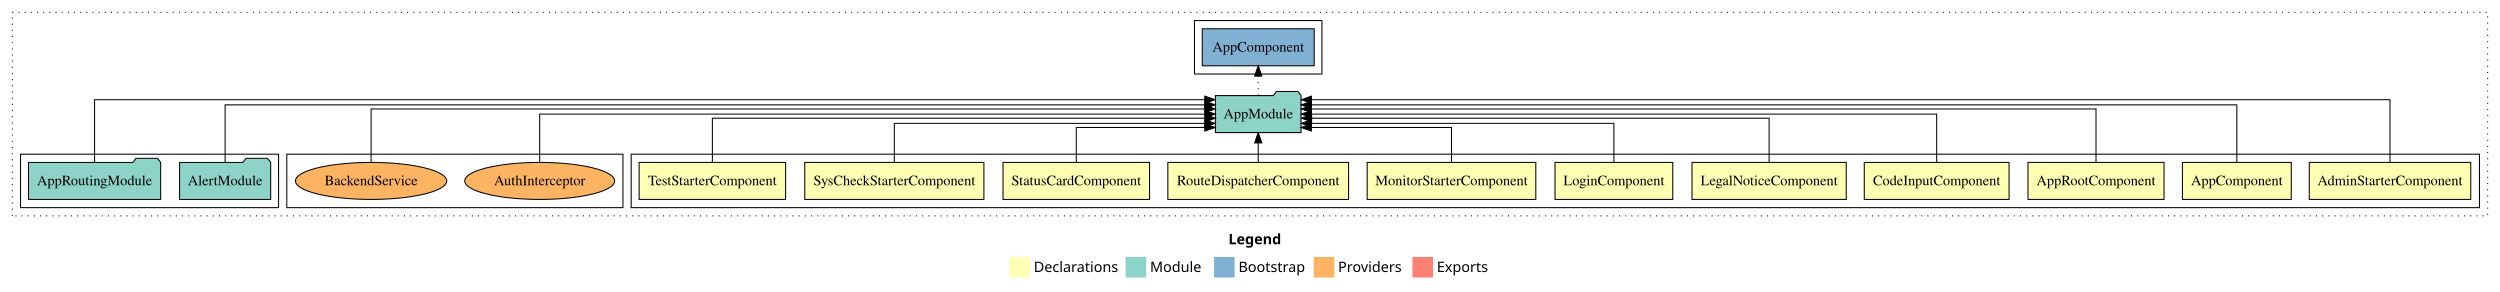
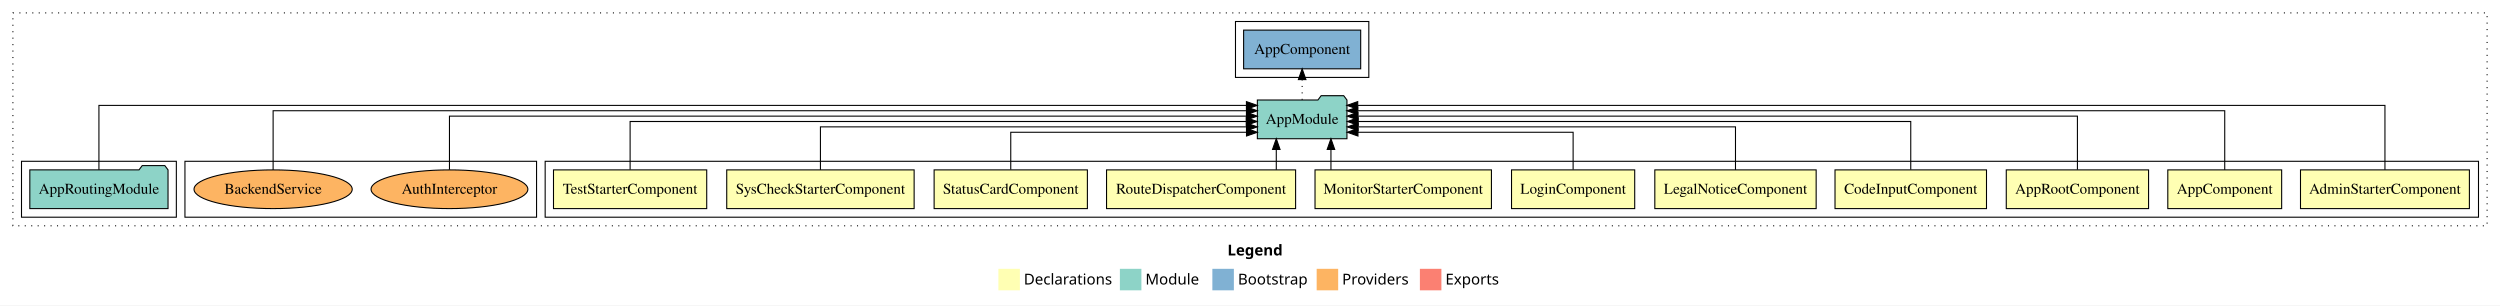
- <svg xmlns="http://www.w3.org/2000/svg" width="2432pt" height="284pt" viewBox="0.00 0.00 2432.00 284.00">
+ <svg xmlns="http://www.w3.org/2000/svg" width="2325pt" height="284pt" viewBox="0.00 0.00 2325.00 284.00">
  <g id="graph0" class="graph" transform="scale(1 1) rotate(0) translate(4 280)">
-     <polygon fill="white" stroke="transparent" points="-4,4 -4,-280 2428,-280 2428,4 -4,4" />
-     <text text-anchor="start" x="1191.01" y="-42.4" font-family="sans-serif" font-weight="bold" font-size="14.00">Legend</text>
-     <polygon fill="#ffffb3" stroke="transparent" points="978,-10 978,-30 998,-30 998,-10 978,-10" />
-     <text text-anchor="start" x="1001.63" y="-15.4" font-family="sans-serif" font-size="14.00">  Declarations</text>
-     <polygon fill="#8dd3c7" stroke="transparent" points="1091,-10 1091,-30 1111,-30 1111,-10 1091,-10" />
-     <text text-anchor="start" x="1114.73" y="-15.4" font-family="sans-serif" font-size="14.00">  Module</text>
-     <polygon fill="#80b1d3" stroke="transparent" points="1177,-10 1177,-30 1197,-30 1197,-10 1177,-10" />
-     <text text-anchor="start" x="1200.78" y="-15.4" font-family="sans-serif" font-size="14.00">  Bootstrap</text>
-     <polygon fill="#fdb462" stroke="transparent" points="1274,-10 1274,-30 1294,-30 1294,-10 1274,-10" />
-     <text text-anchor="start" x="1297.67" y="-15.4" font-family="sans-serif" font-size="14.00">  Providers</text>
-     <polygon fill="#fb8072" stroke="transparent" points="1370,-10 1370,-30 1390,-30 1390,-10 1370,-10" />
-     <text text-anchor="start" x="1393.73" y="-15.4" font-family="sans-serif" font-size="14.00">  Exports</text>
+     <polygon fill="white" stroke="transparent" points="-4,4 -4,-280 2321,-280 2321,4 -4,4" />
+     <text text-anchor="start" x="1137.51" y="-42.4" font-family="sans-serif" font-weight="bold" font-size="14.00">Legend</text>
+     <polygon fill="#ffffb3" stroke="transparent" points="924.5,-10 924.5,-30 944.5,-30 944.5,-10 924.5,-10" />
+     <text text-anchor="start" x="948.13" y="-15.4" font-family="sans-serif" font-size="14.00">  Declarations</text>
+     <polygon fill="#8dd3c7" stroke="transparent" points="1037.5,-10 1037.5,-30 1057.5,-30 1057.5,-10 1037.5,-10" />
+     <text text-anchor="start" x="1061.23" y="-15.4" font-family="sans-serif" font-size="14.00">  Module</text>
+     <polygon fill="#80b1d3" stroke="transparent" points="1123.5,-10 1123.5,-30 1143.5,-30 1143.5,-10 1123.5,-10" />
+     <text text-anchor="start" x="1147.28" y="-15.4" font-family="sans-serif" font-size="14.00">  Bootstrap</text>
+     <polygon fill="#fdb462" stroke="transparent" points="1220.5,-10 1220.5,-30 1240.5,-30 1240.5,-10 1220.5,-10" />
+     <text text-anchor="start" x="1244.17" y="-15.4" font-family="sans-serif" font-size="14.00">  Providers</text>
+     <polygon fill="#fb8072" stroke="transparent" points="1316.5,-10 1316.5,-30 1336.5,-30 1336.5,-10 1316.5,-10" />
+     <text text-anchor="start" x="1340.23" y="-15.4" font-family="sans-serif" font-size="14.00">  Exports</text>
    <g id="clust1" class="cluster">
-       <polygon fill="none" stroke="black" stroke-dasharray="1,5" points="8,-70 8,-268 2416,-268 2416,-70 8,-70" />
+       <polygon fill="none" stroke="black" stroke-dasharray="1,5" points="8,-70 8,-268 2309,-268 2309,-70 8,-70" />
    </g>
    <g id="clust2" class="cluster">
-       <polygon fill="none" stroke="black" points="610,-78 610,-130 2408,-130 2408,-78 610,-78" />
+       <polygon fill="none" stroke="black" points="503,-78 503,-130 2301,-130 2301,-78 503,-78" />
+     </g>
+     <g id="clust16" class="cluster">
+       <polygon fill="none" stroke="black" points="1145,-208 1145,-260 1269,-260 1269,-208 1145,-208" />
    </g>
    <g id="clust17" class="cluster">
-       <polygon fill="none" stroke="black" points="275,-78 275,-130 602,-130 602,-78 275,-78" />
+       <polygon fill="none" stroke="black" points="168,-78 168,-130 495,-130 495,-78 168,-78" />
    </g>
    <g id="clust14" class="cluster">
-       <polygon fill="none" stroke="black" points="16,-78 16,-130 267,-130 267,-78 16,-78" />
-     </g>
-     <g id="clust16" class="cluster">
-       <polygon fill="none" stroke="black" points="1158,-208 1158,-260 1282,-260 1282,-208 1158,-208" />
+       <polygon fill="none" stroke="black" points="16,-78 16,-130 160,-130 160,-78 16,-78" />
    </g>
    <g id="node1" class="node">
-       <polygon fill="#ffffb3" stroke="black" points="2399.54,-122 2242.46,-122 2242.46,-86 2399.54,-86 2399.54,-122" />
-       <text text-anchor="middle" x="2321" y="-99.8" font-family="Times,serif" font-size="14.00">AdminStarterComponent</text>
+       <polygon fill="#ffffb3" stroke="black" points="2292.54,-122 2135.46,-122 2135.46,-86 2292.54,-86 2292.54,-122" />
+       <text text-anchor="middle" x="2214" y="-99.8" font-family="Times,serif" font-size="14.00">AdminStarterComponent</text>
    </g>
    <g id="node12" class="node">
-       <polygon fill="#8dd3c7" stroke="black" points="1261.66,-187 1258.66,-191 1237.66,-191 1234.66,-187 1178.34,-187 1178.34,-151 1261.66,-151 1261.66,-187" />
-       <text text-anchor="middle" x="1220" y="-164.8" font-family="Times,serif" font-size="14.00">AppModule</text>
+       <polygon fill="#8dd3c7" stroke="black" points="1248.66,-187 1245.66,-191 1224.66,-191 1221.66,-187 1165.34,-187 1165.34,-151 1248.66,-151 1248.66,-187" />
+       <text text-anchor="middle" x="1207" y="-164.8" font-family="Times,serif" font-size="14.00">AppModule</text>
    </g>
    <g id="edge1" class="edge">
-       <path fill="none" stroke="black" d="M2321,-122.32C2321,-145.66 2321,-183 2321,-183 2321,-183 1271.82,-183 1271.82,-183" />
-       <polygon fill="black" stroke="black" points="1271.82,-179.5 1261.82,-183 1271.82,-186.5 1271.82,-179.5" />
+       <path fill="none" stroke="black" d="M2214,-122.09C2214,-145.13 2214,-182 2214,-182 2214,-182 1258.67,-182 1258.67,-182" />
+       <polygon fill="black" stroke="black" points="1258.67,-178.5 1248.67,-182 1258.67,-185.5 1258.67,-178.5" />
    </g>
    <g id="node2" class="node">
-       <polygon fill="#ffffb3" stroke="black" points="2224.94,-122 2119.06,-122 2119.06,-86 2224.94,-86 2224.94,-122" />
-       <text text-anchor="middle" x="2172" y="-99.8" font-family="Times,serif" font-size="14.00">AppComponent</text>
+       <polygon fill="#ffffb3" stroke="black" points="2117.94,-122 2012.06,-122 2012.06,-86 2117.94,-86 2117.94,-122" />
+       <text text-anchor="middle" x="2065" y="-99.8" font-family="Times,serif" font-size="14.00">AppComponent</text>
    </g>
    <g id="edge2" class="edge">
-       <path fill="none" stroke="black" d="M2172,-122.29C2172,-144.21 2172,-178 2172,-178 2172,-178 1271.83,-178 1271.83,-178" />
-       <polygon fill="black" stroke="black" points="1271.83,-174.5 1261.83,-178 1271.83,-181.5 1271.83,-174.5" />
+       <path fill="none" stroke="black" d="M2065,-122.04C2065,-143.66 2065,-177 2065,-177 2065,-177 1258.67,-177 1258.67,-177" />
+       <polygon fill="black" stroke="black" points="1258.67,-173.5 1248.67,-177 1258.67,-180.5 1258.67,-173.5" />
    </g>
    <g id="node3" class="node">
-       <polygon fill="#ffffb3" stroke="black" points="2101.17,-122 1968.83,-122 1968.83,-86 2101.17,-86 2101.17,-122" />
-       <text text-anchor="middle" x="2035" y="-99.8" font-family="Times,serif" font-size="14.00">AppRootComponent</text>
+       <polygon fill="#ffffb3" stroke="black" points="1994.17,-122 1861.83,-122 1861.83,-86 1994.17,-86 1994.17,-122" />
+       <text text-anchor="middle" x="1928" y="-99.8" font-family="Times,serif" font-size="14.00">AppRootComponent</text>
    </g>
    <g id="edge3" class="edge">
-       <path fill="none" stroke="black" d="M2035,-122.03C2035,-142.77 2035,-174 2035,-174 2035,-174 1271.82,-174 1271.82,-174" />
-       <polygon fill="black" stroke="black" points="1271.82,-170.5 1261.82,-174 1271.82,-177.5 1271.82,-170.5" />
+       <path fill="none" stroke="black" d="M1928,-122.22C1928,-142.37 1928,-172 1928,-172 1928,-172 1258.88,-172 1258.88,-172" />
+       <polygon fill="black" stroke="black" points="1258.88,-168.5 1248.88,-172 1258.88,-175.5 1258.88,-168.5" />
    </g>
    <g id="node4" class="node">
-       <polygon fill="#ffffb3" stroke="black" points="1950.44,-122 1809.56,-122 1809.56,-86 1950.44,-86 1950.44,-122" />
-       <text text-anchor="middle" x="1880" y="-99.8" font-family="Times,serif" font-size="14.00">CodeInputComponent</text>
+       <polygon fill="#ffffb3" stroke="black" points="1843.44,-122 1702.56,-122 1702.56,-86 1843.44,-86 1843.44,-122" />
+       <text text-anchor="middle" x="1773" y="-99.8" font-family="Times,serif" font-size="14.00">CodeInputComponent</text>
    </g>
    <g id="edge4" class="edge">
-       <path fill="none" stroke="black" d="M1880,-122.11C1880,-141.34 1880,-169 1880,-169 1880,-169 1271.79,-169 1271.79,-169" />
-       <polygon fill="black" stroke="black" points="1271.79,-165.5 1261.79,-169 1271.79,-172.5 1271.79,-165.5" />
+       <path fill="none" stroke="black" d="M1773,-122.22C1773,-140.83 1773,-167 1773,-167 1773,-167 1259.08,-167 1259.08,-167" />
+       <polygon fill="black" stroke="black" points="1259.08,-163.5 1249.08,-167 1259.08,-170.5 1259.08,-163.5" />
    </g>
    <g id="node5" class="node">
-       <polygon fill="#ffffb3" stroke="black" points="1792.02,-122 1641.98,-122 1641.98,-86 1792.02,-86 1792.02,-122" />
-       <text text-anchor="middle" x="1717" y="-99.8" font-family="Times,serif" font-size="14.00">LegalNoticeComponent</text>
+       <polygon fill="#ffffb3" stroke="black" points="1685.02,-122 1534.98,-122 1534.98,-86 1685.02,-86 1685.02,-122" />
+       <text text-anchor="middle" x="1610" y="-99.8" font-family="Times,serif" font-size="14.00">LegalNoticeComponent</text>
    </g>
    <g id="edge5" class="edge">
-       <path fill="none" stroke="black" d="M1717,-122.3C1717,-140.27 1717,-165 1717,-165 1717,-165 1271.95,-165 1271.95,-165" />
-       <polygon fill="black" stroke="black" points="1271.95,-161.5 1261.95,-165 1271.95,-168.5 1271.95,-161.5" />
+       <path fill="none" stroke="black" d="M1610,-122.03C1610,-139.06 1610,-162 1610,-162 1610,-162 1258.99,-162 1258.99,-162" />
+       <polygon fill="black" stroke="black" points="1258.99,-158.5 1248.99,-162 1258.99,-165.5 1258.99,-158.5" />
    </g>
    <g id="node6" class="node">
-       <polygon fill="#ffffb3" stroke="black" points="1623.28,-122 1508.72,-122 1508.72,-86 1623.28,-86 1623.28,-122" />
-       <text text-anchor="middle" x="1566" y="-99.8" font-family="Times,serif" font-size="14.00">LoginComponent</text>
+       <polygon fill="#ffffb3" stroke="black" points="1516.28,-122 1401.72,-122 1401.72,-86 1516.28,-86 1516.28,-122" />
+       <text text-anchor="middle" x="1459" y="-99.8" font-family="Times,serif" font-size="14.00">LoginComponent</text>
    </g>
    <g id="edge6" class="edge">
-       <path fill="none" stroke="black" d="M1566,-122.03C1566,-138.4 1566,-160 1566,-160 1566,-160 1271.74,-160 1271.74,-160" />
-       <polygon fill="black" stroke="black" points="1271.74,-156.5 1261.74,-160 1271.74,-163.5 1271.74,-156.5" />
+       <path fill="none" stroke="black" d="M1459,-122.24C1459,-137.57 1459,-157 1459,-157 1459,-157 1258.9,-157 1258.9,-157" />
+       <polygon fill="black" stroke="black" points="1258.9,-153.5 1248.9,-157 1258.9,-160.5 1258.9,-153.5" />
    </g>
    <g id="node7" class="node">
-       <polygon fill="#ffffb3" stroke="black" points="1490.03,-122 1325.97,-122 1325.97,-86 1490.03,-86 1490.03,-122" />
-       <text text-anchor="middle" x="1408" y="-99.8" font-family="Times,serif" font-size="14.00">MonitorStarterComponent</text>
+       <polygon fill="#ffffb3" stroke="black" points="1383.03,-122 1218.97,-122 1218.97,-86 1383.03,-86 1383.03,-122" />
+       <text text-anchor="middle" x="1301" y="-99.8" font-family="Times,serif" font-size="14.00">MonitorStarterComponent</text>
    </g>
    <g id="edge7" class="edge">
-       <path fill="none" stroke="black" d="M1408,-122.19C1408,-137.18 1408,-156 1408,-156 1408,-156 1271.72,-156 1271.72,-156" />
-       <polygon fill="black" stroke="black" points="1271.72,-152.5 1261.72,-156 1271.72,-159.5 1271.72,-152.5" />
+       <path fill="none" stroke="black" d="M1233.78,-122.11C1233.78,-122.11 1233.78,-140.99 1233.78,-140.99" />
+       <polygon fill="black" stroke="black" points="1230.28,-140.99 1233.78,-150.99 1237.28,-140.99 1230.28,-140.99" />
    </g>
    <g id="node8" class="node">
-       <polygon fill="#ffffb3" stroke="black" points="1307.91,-122 1132.09,-122 1132.09,-86 1307.91,-86 1307.91,-122" />
-       <text text-anchor="middle" x="1220" y="-99.8" font-family="Times,serif" font-size="14.00">RouteDispatcherComponent</text>
+       <polygon fill="#ffffb3" stroke="black" points="1200.91,-122 1025.09,-122 1025.09,-86 1200.91,-86 1200.91,-122" />
+       <text text-anchor="middle" x="1113" y="-99.8" font-family="Times,serif" font-size="14.00">RouteDispatcherComponent</text>
    </g>
    <g id="edge8" class="edge">
-       <path fill="none" stroke="black" d="M1220,-122.11C1220,-122.11 1220,-140.99 1220,-140.99" />
-       <polygon fill="black" stroke="black" points="1216.5,-140.99 1220,-150.99 1223.5,-140.99 1216.5,-140.99" />
+       <path fill="none" stroke="black" d="M1182.94,-122.11C1182.94,-122.11 1182.94,-140.99 1182.94,-140.99" />
+       <polygon fill="black" stroke="black" points="1179.44,-140.99 1182.94,-150.99 1186.44,-140.99 1179.44,-140.99" />
    </g>
    <g id="node9" class="node">
-       <polygon fill="#ffffb3" stroke="black" points="1114.27,-122 971.73,-122 971.73,-86 1114.27,-86 1114.27,-122" />
-       <text text-anchor="middle" x="1043" y="-99.8" font-family="Times,serif" font-size="14.00">StatusCardComponent</text>
+       <polygon fill="#ffffb3" stroke="black" points="1007.27,-122 864.73,-122 864.73,-86 1007.27,-86 1007.27,-122" />
+       <text text-anchor="middle" x="936" y="-99.8" font-family="Times,serif" font-size="14.00">StatusCardComponent</text>
    </g>
    <g id="edge9" class="edge">
-       <path fill="none" stroke="black" d="M1043,-122.19C1043,-137.18 1043,-156 1043,-156 1043,-156 1168.05,-156 1168.05,-156" />
-       <polygon fill="black" stroke="black" points="1168.05,-159.5 1178.05,-156 1168.05,-152.5 1168.05,-159.5" />
+       <path fill="none" stroke="black" d="M936,-122.24C936,-137.57 936,-157 936,-157 936,-157 1155.25,-157 1155.25,-157" />
+       <polygon fill="black" stroke="black" points="1155.25,-160.5 1165.25,-157 1155.25,-153.5 1155.25,-160.5" />
    </g>
    <g id="node10" class="node">
-       <polygon fill="#ffffb3" stroke="black" points="953.14,-122 778.86,-122 778.86,-86 953.14,-86 953.14,-122" />
-       <text text-anchor="middle" x="866" y="-99.8" font-family="Times,serif" font-size="14.00">SysCheckStarterComponent</text>
+       <polygon fill="#ffffb3" stroke="black" points="846.14,-122 671.86,-122 671.86,-86 846.14,-86 846.14,-122" />
+       <text text-anchor="middle" x="759" y="-99.8" font-family="Times,serif" font-size="14.00">SysCheckStarterComponent</text>
    </g>
    <g id="edge10" class="edge">
-       <path fill="none" stroke="black" d="M866,-122.03C866,-138.4 866,-160 866,-160 866,-160 1168,-160 1168,-160" />
-       <polygon fill="black" stroke="black" points="1168,-163.5 1178,-160 1168,-156.5 1168,-163.5" />
+       <path fill="none" stroke="black" d="M759,-122.03C759,-139.06 759,-162 759,-162 759,-162 1155.26,-162 1155.26,-162" />
+       <polygon fill="black" stroke="black" points="1155.26,-165.5 1165.26,-162 1155.26,-158.5 1155.26,-165.5" />
    </g>
    <g id="node11" class="node">
-       <polygon fill="#ffffb3" stroke="black" points="760.25,-122 617.75,-122 617.75,-86 760.25,-86 760.25,-122" />
-       <text text-anchor="middle" x="689" y="-99.8" font-family="Times,serif" font-size="14.00">TestStarterComponent</text>
+       <polygon fill="#ffffb3" stroke="black" points="653.25,-122 510.75,-122 510.75,-86 653.25,-86 653.25,-122" />
+       <text text-anchor="middle" x="582" y="-99.8" font-family="Times,serif" font-size="14.00">TestStarterComponent</text>
    </g>
    <g id="edge11" class="edge">
-       <path fill="none" stroke="black" d="M689,-122.3C689,-140.27 689,-165 689,-165 689,-165 1168.33,-165 1168.33,-165" />
-       <polygon fill="black" stroke="black" points="1168.33,-168.5 1178.33,-165 1168.33,-161.5 1168.33,-168.5" />
+       <path fill="none" stroke="black" d="M582,-122.22C582,-140.83 582,-167 582,-167 582,-167 1155.02,-167 1155.02,-167" />
+       <polygon fill="black" stroke="black" points="1155.02,-170.5 1165.02,-167 1155.02,-163.5 1155.02,-170.5" />
    </g>
-     <g id="node15" class="node">
-       <polygon fill="#80b1d3" stroke="black" points="1274.44,-252 1165.56,-252 1165.56,-216 1274.44,-216 1274.44,-252" />
-       <text text-anchor="middle" x="1220" y="-229.8" font-family="Times,serif" font-size="14.00">AppComponent </text>
+     <g id="node14" class="node">
+       <polygon fill="#80b1d3" stroke="black" points="1261.44,-252 1152.56,-252 1152.56,-216 1261.44,-216 1261.44,-252" />
+       <text text-anchor="middle" x="1207" y="-229.8" font-family="Times,serif" font-size="14.00">AppComponent </text>
    </g>
-     <g id="edge14" class="edge">
-       <path fill="none" stroke="black" stroke-dasharray="1,5" d="M1220,-187.11C1220,-187.11 1220,-205.99 1220,-205.99" />
-       <polygon fill="black" stroke="black" points="1216.5,-205.99 1220,-215.99 1223.5,-205.99 1216.5,-205.99" />
+     <g id="edge13" class="edge">
+       <path fill="none" stroke="black" stroke-dasharray="1,5" d="M1207,-187.11C1207,-187.11 1207,-205.99 1207,-205.99" />
+       <polygon fill="black" stroke="black" points="1203.5,-205.99 1207,-215.99 1210.5,-205.99 1203.5,-205.99" />
    </g>
    <g id="node13" class="node">
-       <polygon fill="#8dd3c7" stroke="black" points="259.31,-122 256.31,-126 235.31,-126 232.31,-122 170.69,-122 170.69,-86 259.31,-86 259.31,-122" />
-       <text text-anchor="middle" x="215" y="-99.8" font-family="Times,serif" font-size="14.00">AlertModule</text>
-     </g>
-     <g id="edge12" class="edge">
-       <path fill="none" stroke="black" d="M215,-122.29C215,-144.21 215,-178 215,-178 215,-178 1168.1,-178 1168.1,-178" />
-       <polygon fill="black" stroke="black" points="1168.1,-181.5 1178.1,-178 1168.1,-174.5 1168.1,-181.5" />
-     </g>
-     <g id="node14" class="node">
      <polygon fill="#8dd3c7" stroke="black" points="152.27,-122 149.27,-126 128.27,-126 125.27,-122 23.73,-122 23.73,-86 152.27,-86 152.27,-122" />
      <text text-anchor="middle" x="88" y="-99.8" font-family="Times,serif" font-size="14.00">AppRoutingModule</text>
    </g>
-     <g id="edge13" class="edge">
-       <path fill="none" stroke="black" d="M88,-122.32C88,-145.66 88,-183 88,-183 88,-183 1168.03,-183 1168.03,-183" />
-       <polygon fill="black" stroke="black" points="1168.03,-186.5 1178.03,-183 1168.03,-179.5 1168.03,-186.5" />
+     <g id="edge12" class="edge">
+       <path fill="none" stroke="black" d="M88,-122.09C88,-145.13 88,-182 88,-182 88,-182 1155.18,-182 1155.18,-182" />
+       <polygon fill="black" stroke="black" points="1155.18,-185.5 1165.18,-182 1155.18,-178.5 1155.18,-185.5" />
+     </g>
+     <g id="node15" class="node">
+       <ellipse fill="#fdb462" stroke="black" cx="414" cy="-104" rx="72.91" ry="18" />
+       <text text-anchor="middle" x="414" y="-99.8" font-family="Times,serif" font-size="14.00">AuthInterceptor</text>
+     </g>
+     <g id="edge14" class="edge">
+       <path fill="none" stroke="black" d="M414,-122.22C414,-142.37 414,-172 414,-172 414,-172 1155.2,-172 1155.2,-172" />
+       <polygon fill="black" stroke="black" points="1155.2,-175.5 1165.2,-172 1155.2,-168.5 1155.2,-175.5" />
    </g>
    <g id="node16" class="node">
-       <ellipse fill="#fdb462" stroke="black" cx="521" cy="-104" rx="72.91" ry="18" />
-       <text text-anchor="middle" x="521" y="-99.8" font-family="Times,serif" font-size="14.00">AuthInterceptor</text>
+       <ellipse fill="#fdb462" stroke="black" cx="250" cy="-104" rx="73.56" ry="18" />
+       <text text-anchor="middle" x="250" y="-99.8" font-family="Times,serif" font-size="14.00">BackendService</text>
    </g>
    <g id="edge15" class="edge">
-       <path fill="none" stroke="black" d="M521,-122.11C521,-141.34 521,-169 521,-169 521,-169 1168.11,-169 1168.11,-169" />
-       <polygon fill="black" stroke="black" points="1168.11,-172.5 1178.11,-169 1168.11,-165.5 1168.11,-172.5" />
-     </g>
-     <g id="node17" class="node">
-       <ellipse fill="#fdb462" stroke="black" cx="357" cy="-104" rx="73.56" ry="18" />
-       <text text-anchor="middle" x="357" y="-99.8" font-family="Times,serif" font-size="14.00">BackendService</text>
-     </g>
-     <g id="edge16" class="edge">
-       <path fill="none" stroke="black" d="M357,-122.03C357,-142.77 357,-174 357,-174 357,-174 1168.08,-174 1168.08,-174" />
-       <polygon fill="black" stroke="black" points="1168.08,-177.5 1178.08,-174 1168.08,-170.5 1168.08,-177.5" />
+       <path fill="none" stroke="black" d="M250,-122.04C250,-143.66 250,-177 250,-177 250,-177 1155.26,-177 1155.26,-177" />
+       <polygon fill="black" stroke="black" points="1155.26,-180.5 1165.26,-177 1155.26,-173.5 1155.26,-180.5" />
    </g>
  </g>
</svg>
